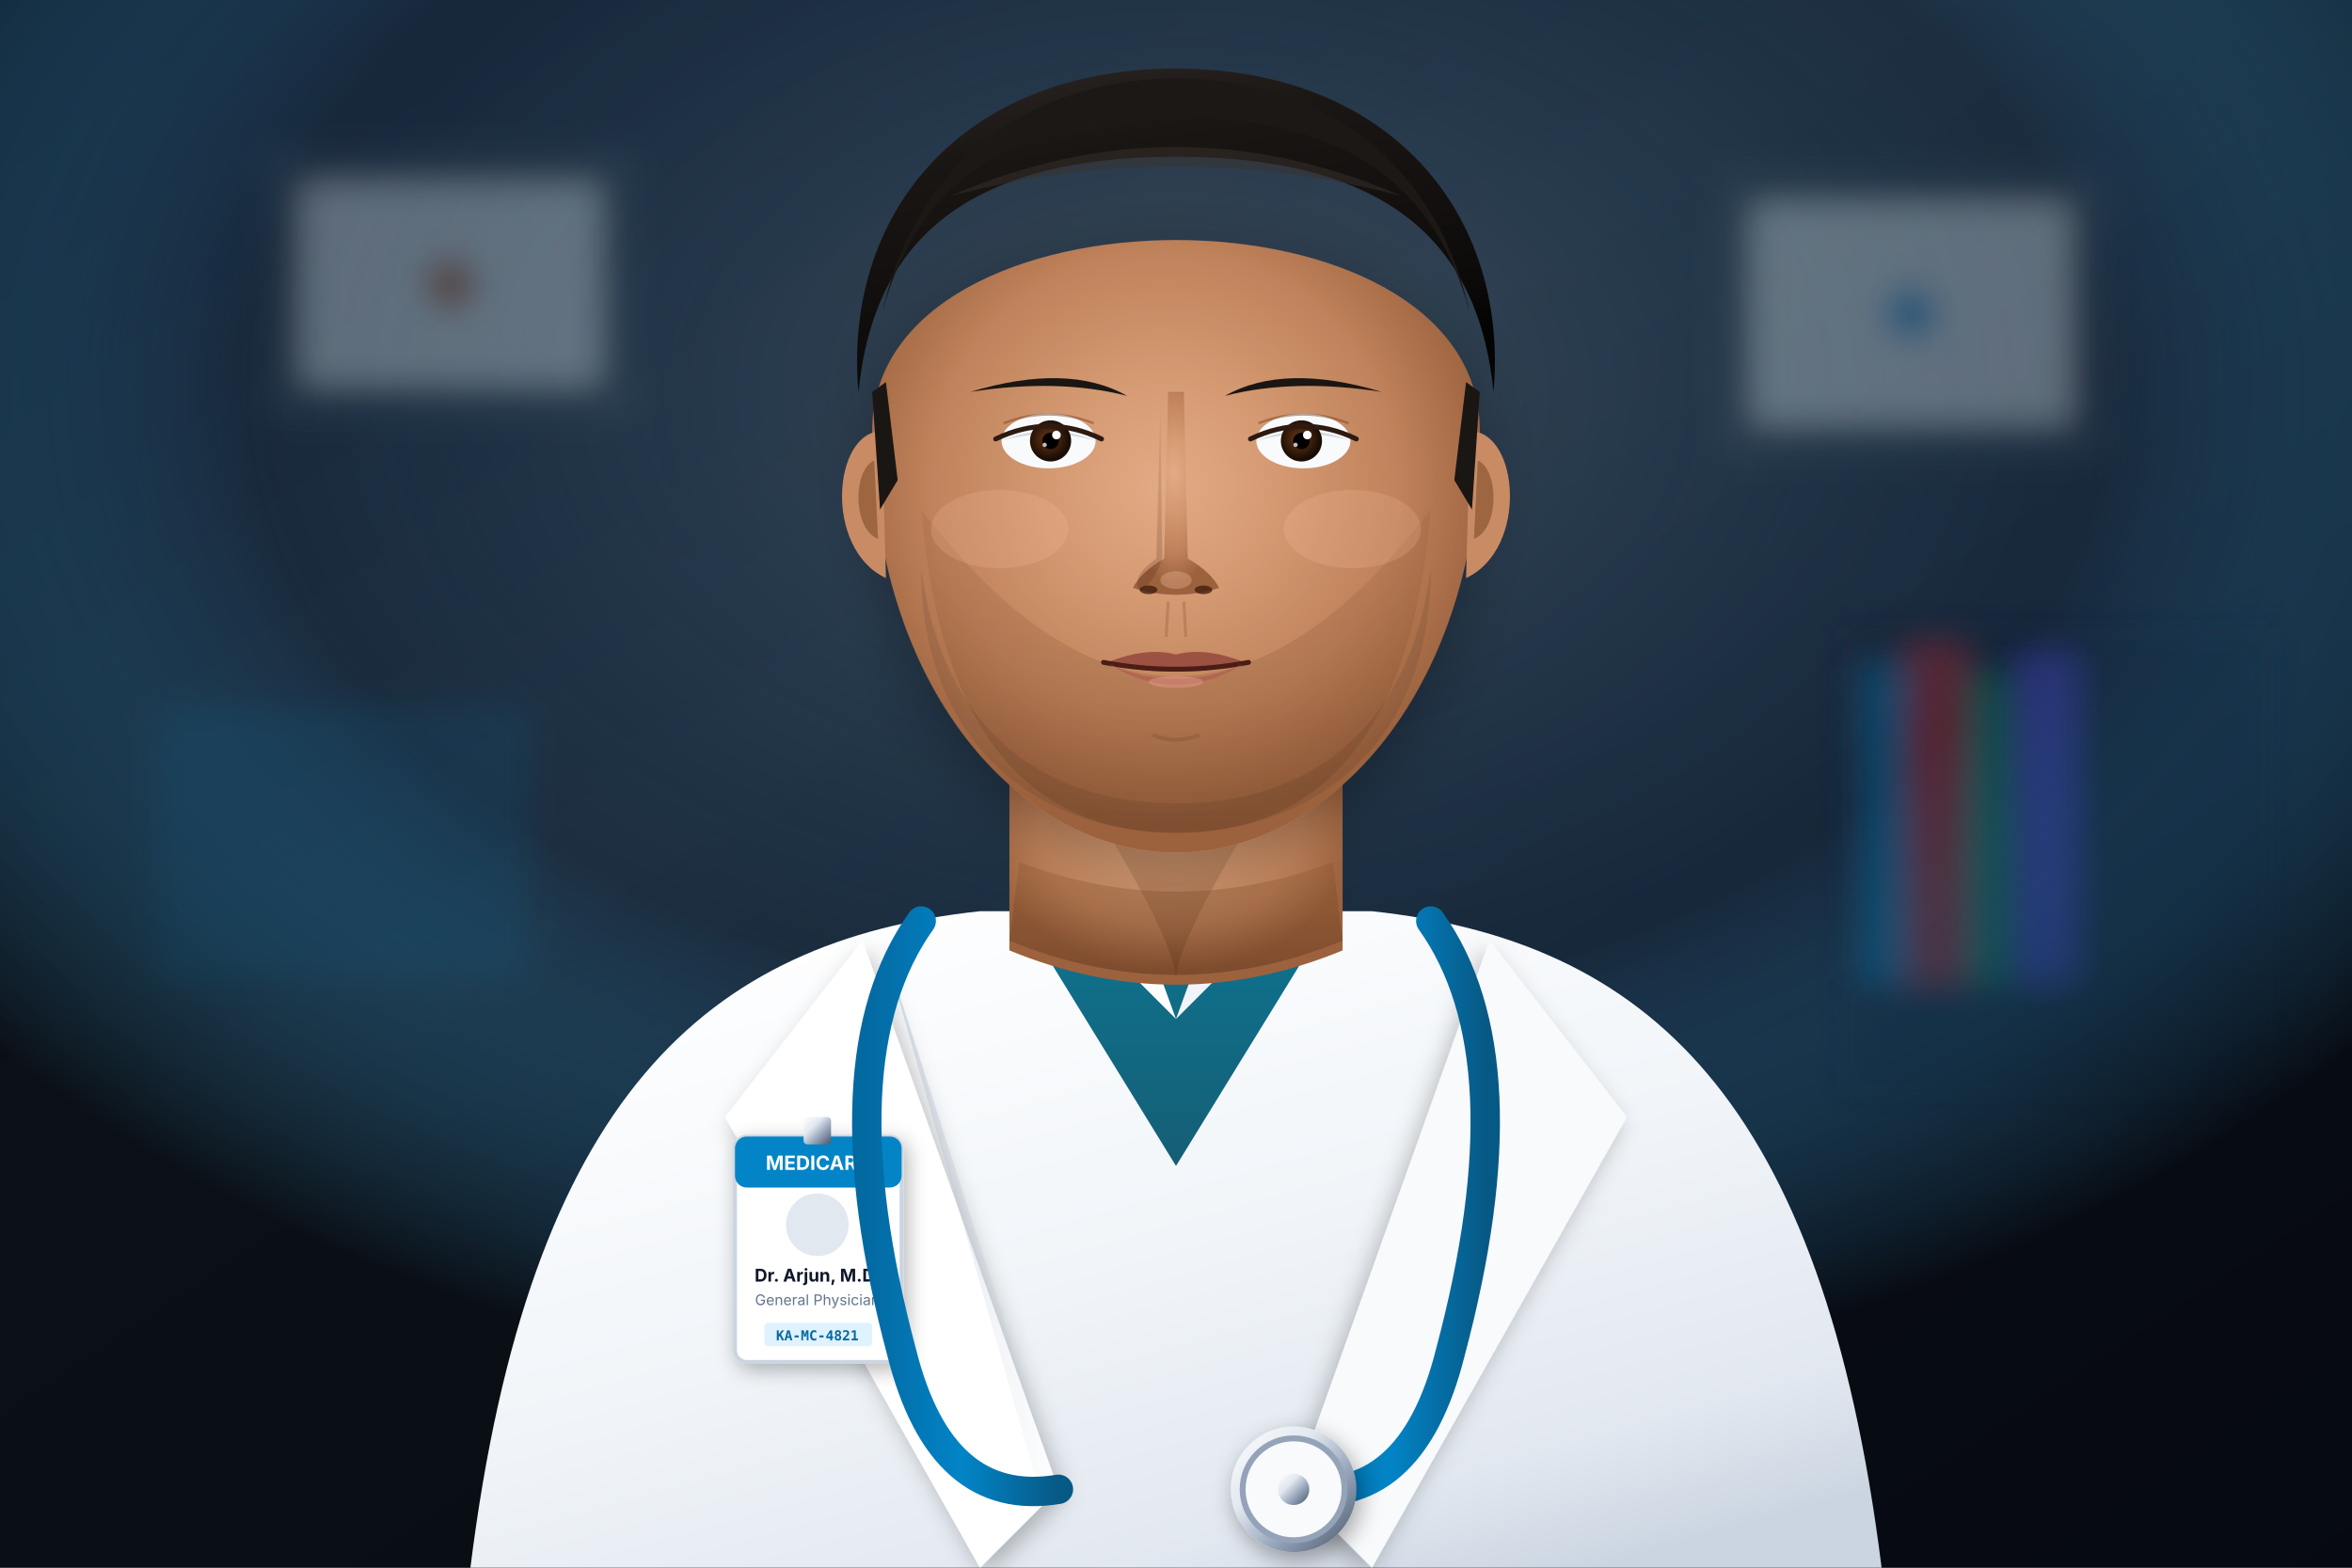
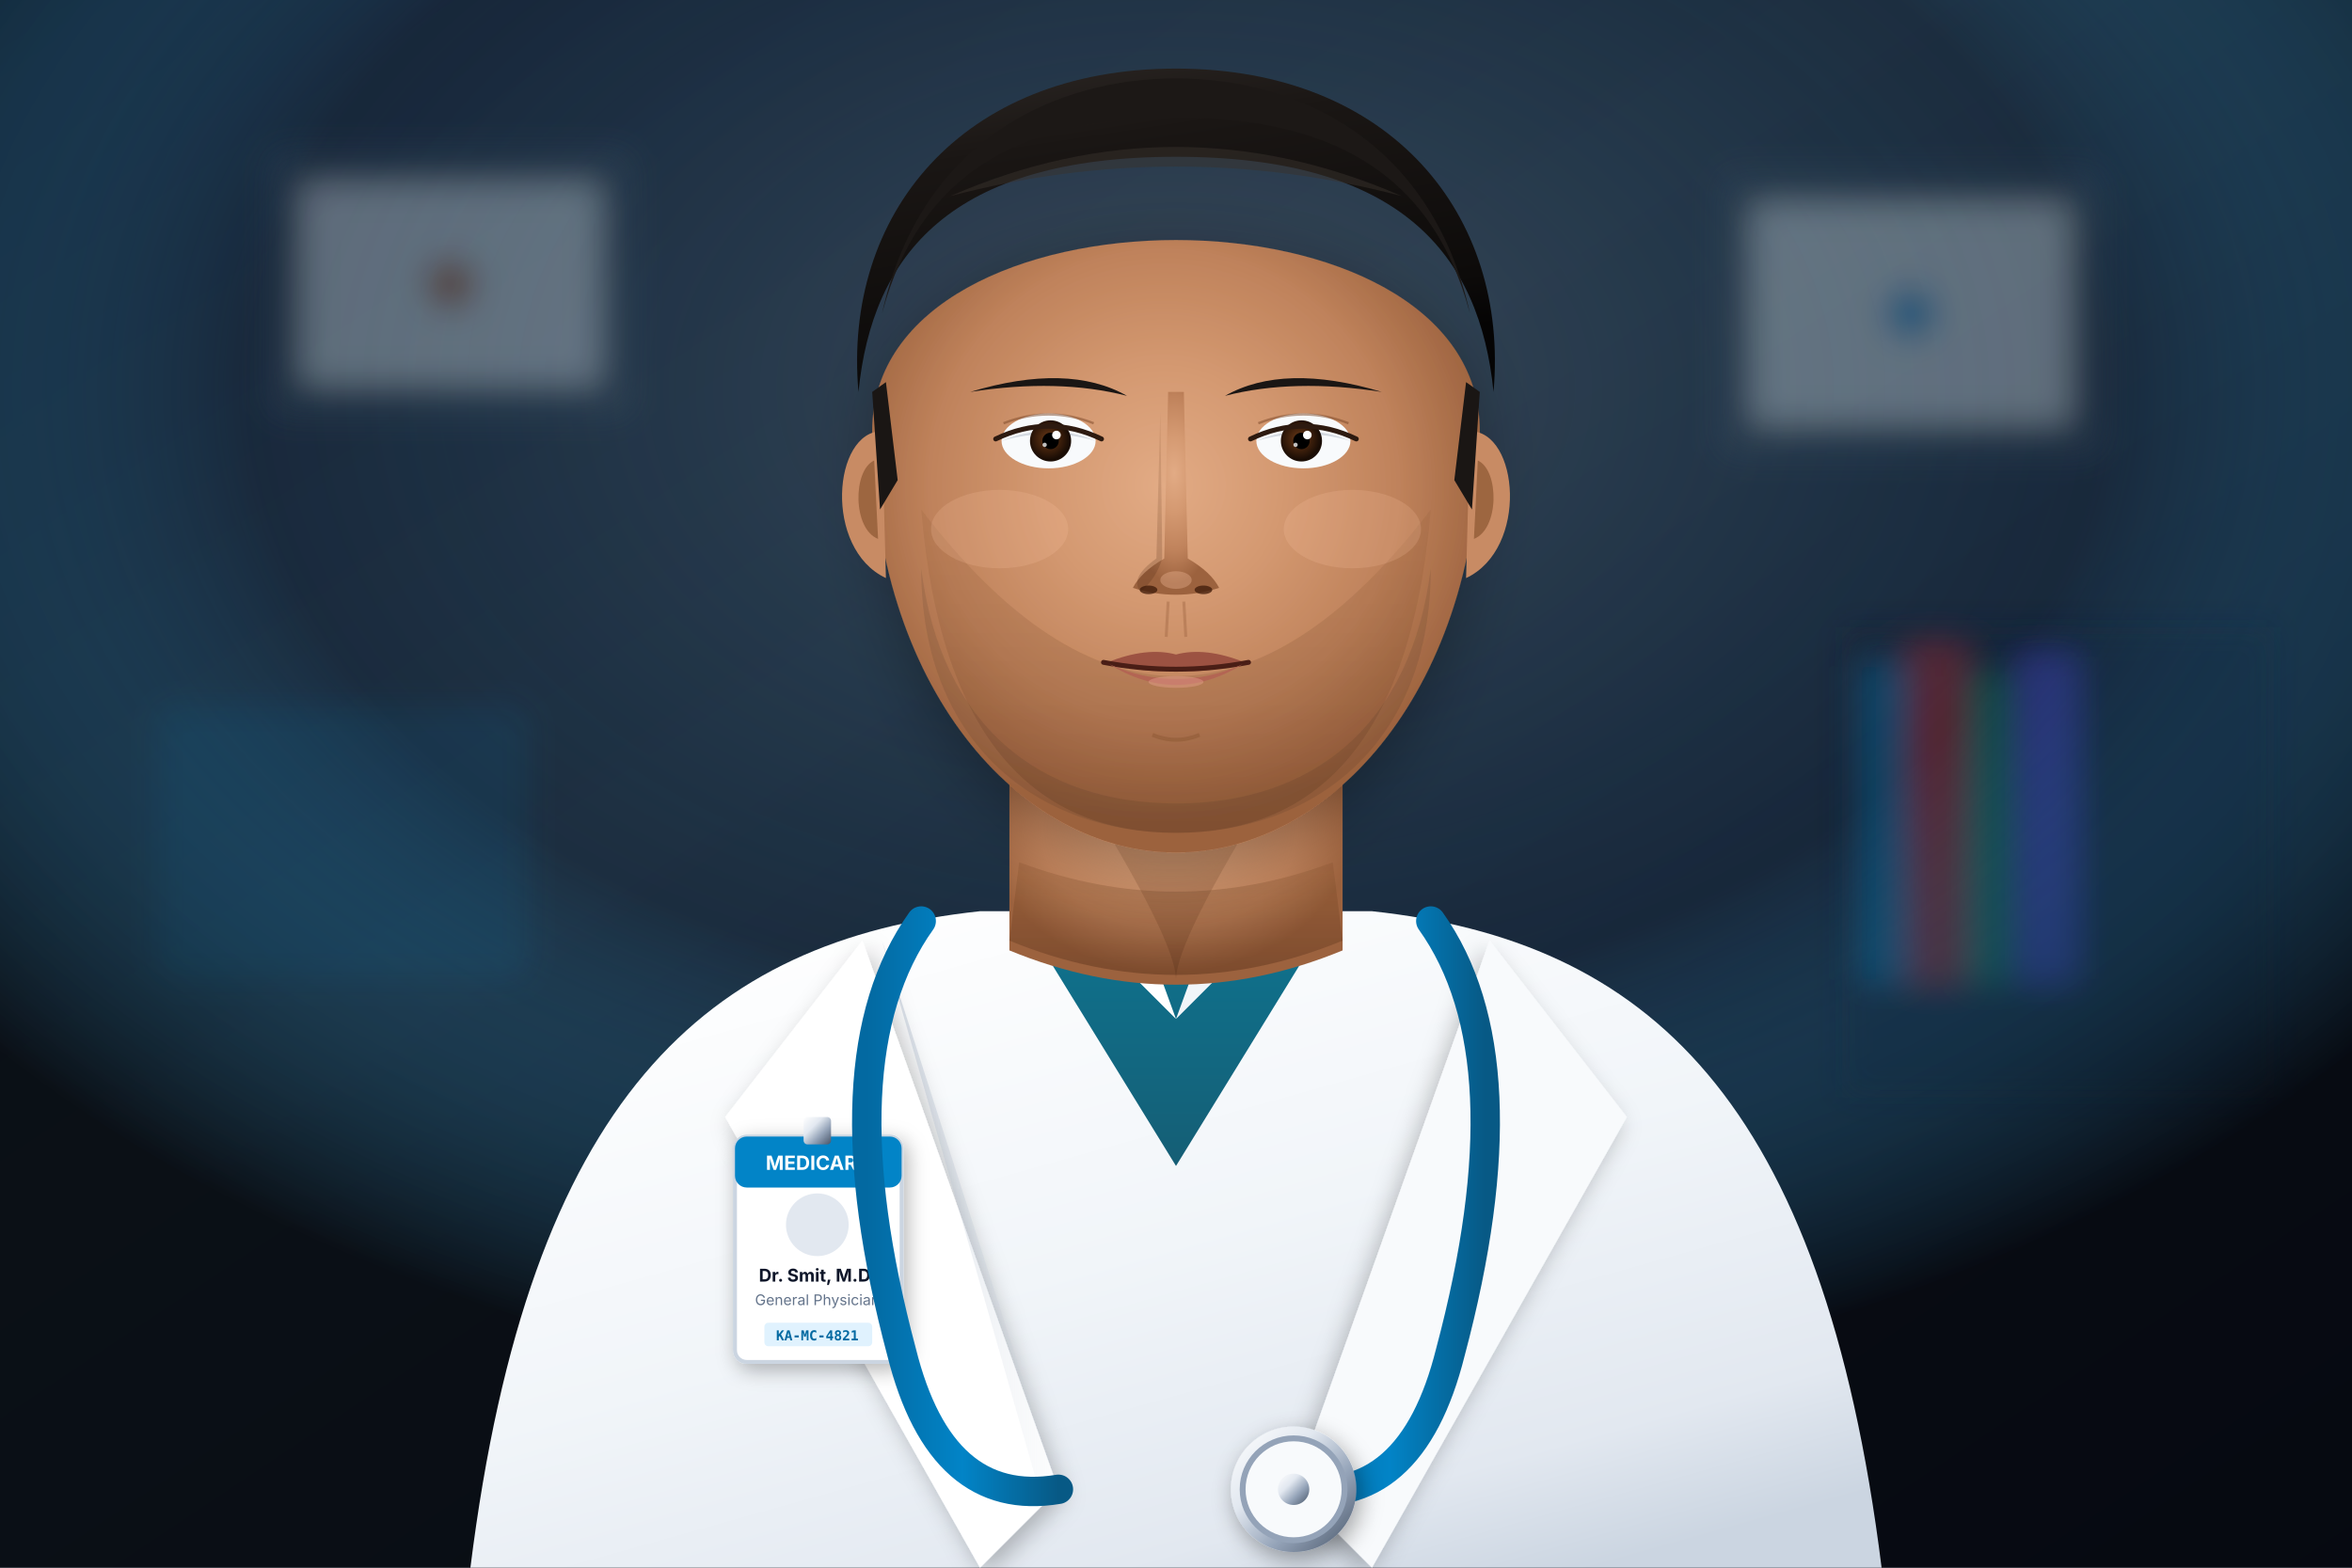
<svg xmlns="http://www.w3.org/2000/svg" viewBox="0 0 1200 800" width="100%" height="100%">
  <defs>
    <linearGradient id="bgWall" x1="0" y1="0" x2="1" y2="1">
      <stop offset="0%" stop-color="#141E30" />
      <stop offset="40%" stop-color="#1B2838" />
      <stop offset="100%" stop-color="#0F172A" />
    </linearGradient>
    <radialGradient id="clinicLight" cx="50%" cy="25%" r="65%">
      <stop offset="0%" stop-color="#E2E8F0" stop-opacity="0.18" />
      <stop offset="60%" stop-color="#38BDF8" stop-opacity="0.04" />
      <stop offset="100%" stop-color="#000000" stop-opacity="0.6" />
    </radialGradient>
    <radialGradient id="arjunSkin" cx="48%" cy="40%" r="55%">
      <stop offset="0%" stop-color="#E2AB85" />
      <stop offset="35%" stop-color="#D49971" />
      <stop offset="70%" stop-color="#BF825B" />
      <stop offset="100%" stop-color="#9C623E" />
    </radialGradient>
    <linearGradient id="arjunShadow" x1="0" y1="0" x2="0" y2="1">
      <stop offset="0%" stop-color="#804C28" stop-opacity="0.5" />
      <stop offset="100%" stop-color="#4A2612" stop-opacity="0.85" />
    </linearGradient>
    <radialGradient id="irisArjun" cx="45%" cy="45%" r="50%">
      <stop offset="0%" stop-color="#6B3A19" />
      <stop offset="60%" stop-color="#3B1E0B" />
      <stop offset="100%" stop-color="#1A0D05" />
    </radialGradient>
    <linearGradient id="arjunHair" x1="0" y1="0" x2="0.3" y2="1">
      <stop offset="0%" stop-color="#2D2825" />
      <stop offset="30%" stop-color="#1A1614" />
      <stop offset="85%" stop-color="#0D0B0A" />
      <stop offset="100%" stop-color="#050404" />
    </linearGradient>
    <linearGradient id="doctorCoat" x1="0.2" y1="0" x2="0.8" y2="1">
      <stop offset="0%" stop-color="#FFFFFF" />
      <stop offset="50%" stop-color="#F1F5F9" />
      <stop offset="85%" stop-color="#E2E8F0" />
      <stop offset="100%" stop-color="#CBD5E1" />
    </linearGradient>
    <linearGradient id="lapelShadow" x1="0" y1="0" x2="1" y2="0">
      <stop offset="0%" stop-color="#94A3B8" stop-opacity="0.4" />
      <stop offset="100%" stop-color="#CBD5E1" stop-opacity="0.05" />
    </linearGradient>
    <linearGradient id="arjunScrub" x1="0" y1="0" x2="0" y2="1">
      <stop offset="0%" stop-color="#0E7490" />
      <stop offset="100%" stop-color="#155E75" />
    </linearGradient>
    <linearGradient id="chromeMetal" x1="0" y1="0" x2="1" y2="1">
      <stop offset="0%" stop-color="#FFFFFF" />
      <stop offset="35%" stop-color="#E2E8F0" />
      <stop offset="65%" stop-color="#94A3B8" />
      <stop offset="100%" stop-color="#475467" />
    </linearGradient>
    <linearGradient id="stethTubing" x1="0" y1="0" x2="1" y2="0">
      <stop offset="0%" stop-color="#0369A1" />
      <stop offset="50%" stop-color="#0284C7" />
      <stop offset="100%" stop-color="#075985" />
    </linearGradient>
    <filter id="bokehBlur" x="-10%" y="-10%" width="120%" height="120%">
      <feGaussianBlur stdDeviation="8" />
    </filter>
  </defs>
  <rect width="1200" height="800" fill="url(#bgWall)" />
  <g filter="url(#bokehBlur)" opacity="0.38">
    <rect x="140" y="80" width="180" height="130" rx="4" fill="#1E293B" stroke="#475569" stroke-width="4" />
    <rect x="155" y="95" width="150" height="100" fill="#F8FAFC" opacity="0.85" />
    <circle cx="230" cy="145" r="14" fill="#B45309" opacity="0.8" />
    <rect x="880" y="90" width="190" height="140" rx="4" fill="#1E293B" stroke="#475569" stroke-width="4" />
    <rect x="895" y="105" width="160" height="110" fill="#F8FAFC" opacity="0.85" />
    <circle cx="975" cy="160" r="14" fill="#0284C7" opacity="0.8" />
    <rect x="940" y="320" width="220" height="240" fill="#0F172A" />
    <rect x="950" y="340" width="22" height="160" rx="2" fill="#0369A1" />
    <rect x="975" y="330" width="26" height="170" rx="2" fill="#B91C1C" />
    <rect x="1005" y="345" width="20" height="155" rx="2" fill="#047857" />
    <rect x="1030" y="335" width="28" height="165" rx="2" fill="#4338CA" />
    <rect x="80" y="360" width="190" height="140" rx="8" fill="#0284C7" opacity="0.25" />
  </g>
  <rect width="1200" height="800" fill="url(#clinicLight)" />
  <g id="doctorTorso">
    <path d="M 240 800 C 270 560, 360 480, 500 465 L 700 465 C 840 480, 930 560, 960 800 Z" fill="url(#doctorCoat)" />
    <path d="M 520 465 L 600 595 L 680 465 Z" fill="url(#arjunScrub)" />
    <path d="M 545 465 L 600 520 L 580 465 Z" fill="#FFFFFF" />
    <path d="M 655 465 L 600 520 L 620 465 Z" fill="#F1F5F9" />
    <path d="M 440 480 L 540 760 L 500 800 L 370 570 Z" fill="#FFFFFF" filter="drop-shadow(3px 4px 6px rgba(0,0,0,0.25))" />
    <path d="M 450 480 L 530 760 L 540 760 Z" fill="url(#lapelShadow)" />
    <path d="M 760 480 L 660 760 L 700 800 L 830 570 Z" fill="#F8FAFC" filter="drop-shadow(-3px 4px 6px rgba(0,0,0,0.25))" />
    <rect x="375" y="580" width="85" height="115" rx="6" fill="#FFFFFF" stroke="#CBD5E1" stroke-width="2" filter="drop-shadow(2px 3px 5px rgba(0,0,0,0.3))" />
    <rect x="375" y="580" width="85" height="26" rx="6" fill="#0284C7" />
    <text x="417" y="597" font-family="-apple-system, sans-serif" font-size="10" font-weight="bold" fill="#FFFFFF" text-anchor="middle">MEDICARE</text>
    <circle cx="417" cy="625" r="16" fill="#E2E8F0" />
-     <text x="417" y="654" font-family="-apple-system, sans-serif" font-size="9" font-weight="bold" fill="#0F172A" text-anchor="middle">Dr. Arjun, M.D.</text>
+     <text x="417" y="654" font-family="-apple-system, sans-serif" font-size="9" font-weight="bold" fill="#0F172A" text-anchor="middle">Dr. Smit, M.D.</text>
    <text x="417" y="666" font-family="-apple-system, sans-serif" font-size="7.5" fill="#64748B" text-anchor="middle">General Physician</text>
    <rect x="390" y="675" width="55" height="12" rx="2" fill="#E0F2FE" />
    <text x="417" y="684" font-family="monospace" font-size="7" font-weight="bold" fill="#0369A1" text-anchor="middle">KA-MC-4821</text>
    <rect x="410" y="570" width="14" height="14" rx="2" fill="url(#chromeMetal)" />
    <path d="M 470 470 Q 420 540 460 690 Q 480 770 540 760" fill="none" stroke="url(#stethTubing)" stroke-width="15" stroke-linecap="round" />
    <path d="M 730 470 Q 780 540 740 690 Q 720 770 660 760" fill="none" stroke="url(#stethTubing)" stroke-width="15" stroke-linecap="round" />
    <circle cx="660" cy="760" r="32" fill="url(#chromeMetal)" filter="drop-shadow(2px 4px 6px rgba(0,0,0,0.35))" />
    <circle cx="660" cy="760" r="26" fill="#F8FAFC" stroke="#94A3B8" stroke-width="3" />
    <circle cx="660" cy="760" r="8" fill="url(#chromeMetal)" />
  </g>
  <g id="doctorNeck">
    <path d="M 515 370 L 515 485 Q 600 520 685 485 L 685 370 Z" fill="url(#arjunSkin)" />
    <path d="M 550 400 Q 600 480 600 500 Q 600 480 650 400 Z" fill="url(#arjunShadow)" opacity="0.3" />
    <path d="M 520 440 Q 600 470 680 440 L 685 480 Q 600 515 515 480 Z" fill="url(#arjunShadow)" opacity="0.45" />
  </g>
  <g id="doctorHead">
    <path d="M 445 220 C 445 90, 755 90, 755 220 C 755 350, 680 435, 600 435 C 520 435, 445 350, 445 220 Z" fill="url(#arjunSkin)" filter="drop-shadow(0px 8px 16px rgba(0,0,0,0.3))" />
    <path d="M 470 260 Q 600 430 730 260 C 720 380 670 425 600 425 C 530 425 480 380 470 260 Z" fill="url(#arjunShadow)" opacity="0.25" />
    <ellipse cx="510" cy="270" rx="35" ry="20" fill="#FFC9A8" opacity="0.18" />
    <ellipse cx="690" cy="270" rx="35" ry="20" fill="#FFC9A8" opacity="0.18" />
    <path d="M 450 220 C 425 220, 420 280, 452 295 Z" fill="#C88B64" />
    <path d="M 446 235 C 435 240, 435 270, 448 275 Z" fill="#804C28" opacity="0.6" />
    <path d="M 750 220 C 775 220, 780 280, 748 295 Z" fill="#C88B64" />
    <path d="M 754 235 C 765 240, 765 270, 752 275 Z" fill="#804C28" opacity="0.6" />
    <path d="M 438 200 C 430 110, 490 35, 600 35 C 710 35, 770 110, 762 200 C 755 130, 715 80, 600 80 C 485 80, 445 130, 438 200 Z" fill="url(#arjunHair)" />
    <path d="M 450 160 C 470 70, 540 40, 600 40 C 660 40, 730 70, 750 160 C 730 85, 675 60, 600 60 C 525 60, 470 85, 450 160 Z" fill="#1C1816" />
    <path d="M 485 100 Q 600 50 715 100 Q 600 70 485 100 Z" fill="#38312C" opacity="0.5" />
    <path d="M 445 200 L 449 260 L 458 245 L 452 195 Z" fill="#1A1614" />
    <path d="M 755 200 L 751 260 L 742 245 L 748 195 Z" fill="#1A1614" />
    <path d="M 495 200 Q 545 185 575 202 Q 540 193 495 200 Z" fill="#1A1614" />
    <path d="M 705 200 Q 655 185 625 202 Q 660 193 705 200 Z" fill="#1A1614" />
    <g id="leftEye">
      <ellipse cx="535" cy="225" rx="24" ry="14" fill="#F8FAFC" />
      <path d="M 511 225 Q 535 215 559 225 Q 535 218 511 225 Z" fill="#64748B" opacity="0.25" />
      <circle cx="536" cy="225" r="10.5" fill="url(#irisArjun)" />
      <circle cx="536" cy="225" r="4.2" fill="#000000" />
      <circle cx="539" cy="222" r="2.2" fill="#FFFFFF" />
      <circle cx="533" cy="227" r="1.1" fill="#FFFFFF" opacity="0.75" />
      <path d="M 508 224 Q 535 211 562 224" fill="none" stroke="#2D1A10" stroke-width="2.5" stroke-linecap="round" />
      <path d="M 512 216 Q 535 207 558 216" fill="none" stroke="#7A4526" stroke-width="1.2" opacity="0.5" />
    </g>
    <g id="rightEye">
      <ellipse cx="665" cy="225" rx="24" ry="14" fill="#F8FAFC" />
      <path d="M 641 225 Q 665 215 689 225 Q 665 218 641 225 Z" fill="#64748B" opacity="0.25" />
      <circle cx="664" cy="225" r="10.5" fill="url(#irisArjun)" />
      <circle cx="664" cy="225" r="4.2" fill="#000000" />
      <circle cx="667" cy="222" r="2.2" fill="#FFFFFF" />
      <circle cx="661" cy="227" r="1.1" fill="#FFFFFF" opacity="0.75" />
      <path d="M 638 224 Q 665 211 692 224" fill="none" stroke="#2D1A10" stroke-width="2.5" stroke-linecap="round" />
      <path d="M 642 216 Q 665 207 688 216" fill="none" stroke="#7A4526" stroke-width="1.2" opacity="0.5" />
    </g>
    <path d="M 596 200 L 594 285 Q 582 292 578 300 Q 600 307 622 300 Q 618 292 606 285 L 604 200 Z" fill="url(#arjunSkin)" />
    <path d="M 592 210 L 590 285 Q 576 295 582 302 Q 590 295 593 285 Z" fill="url(#arjunShadow)" opacity="0.28" />
    <ellipse cx="600" cy="296" rx="8" ry="4.5" fill="#FFC9A8" opacity="0.3" />
    <ellipse cx="586" cy="301" rx="4.5" ry="2.2" fill="#3E1A08" opacity="0.75" />
    <ellipse cx="614" cy="301" rx="4.5" ry="2.2" fill="#3E1A08" opacity="0.75" />
    <path d="M 596 307 L 595 325 M 604 307 L 605 325" stroke="#9C623E" stroke-width="1.5" opacity="0.4" />
    <g id="doctorMouth">
      <path d="M 565 338 Q 585 330 600 334 Q 615 330 635 338 Q 615 344 600 342 Q 585 344 565 338 Z" fill="#9C5242" />
      <path d="M 563 338 Q 600 345 637 338" fill="none" stroke="#4A1E16" stroke-width="2.5" stroke-linecap="round" />
      <path d="M 566 339 Q 600 360 634 339 Q 600 354 566 339 Z" fill="#B36553" />
      <ellipse cx="600" cy="348" rx="14" ry="3" fill="#ECA293" opacity="0.4" />
      <path d="M 588 375 Q 600 380 612 375" fill="none" stroke="#804C28" stroke-width="2" opacity="0.35" />
    </g>
    <path d="M 470 290 C 470 380, 530 425, 600 425 C 670 425, 730 380, 730 290 C 720 370, 670 410, 600 410 C 530 410, 480 370, 470 290 Z" fill="#2D211A" opacity="0.12" />
  </g>
</svg>
